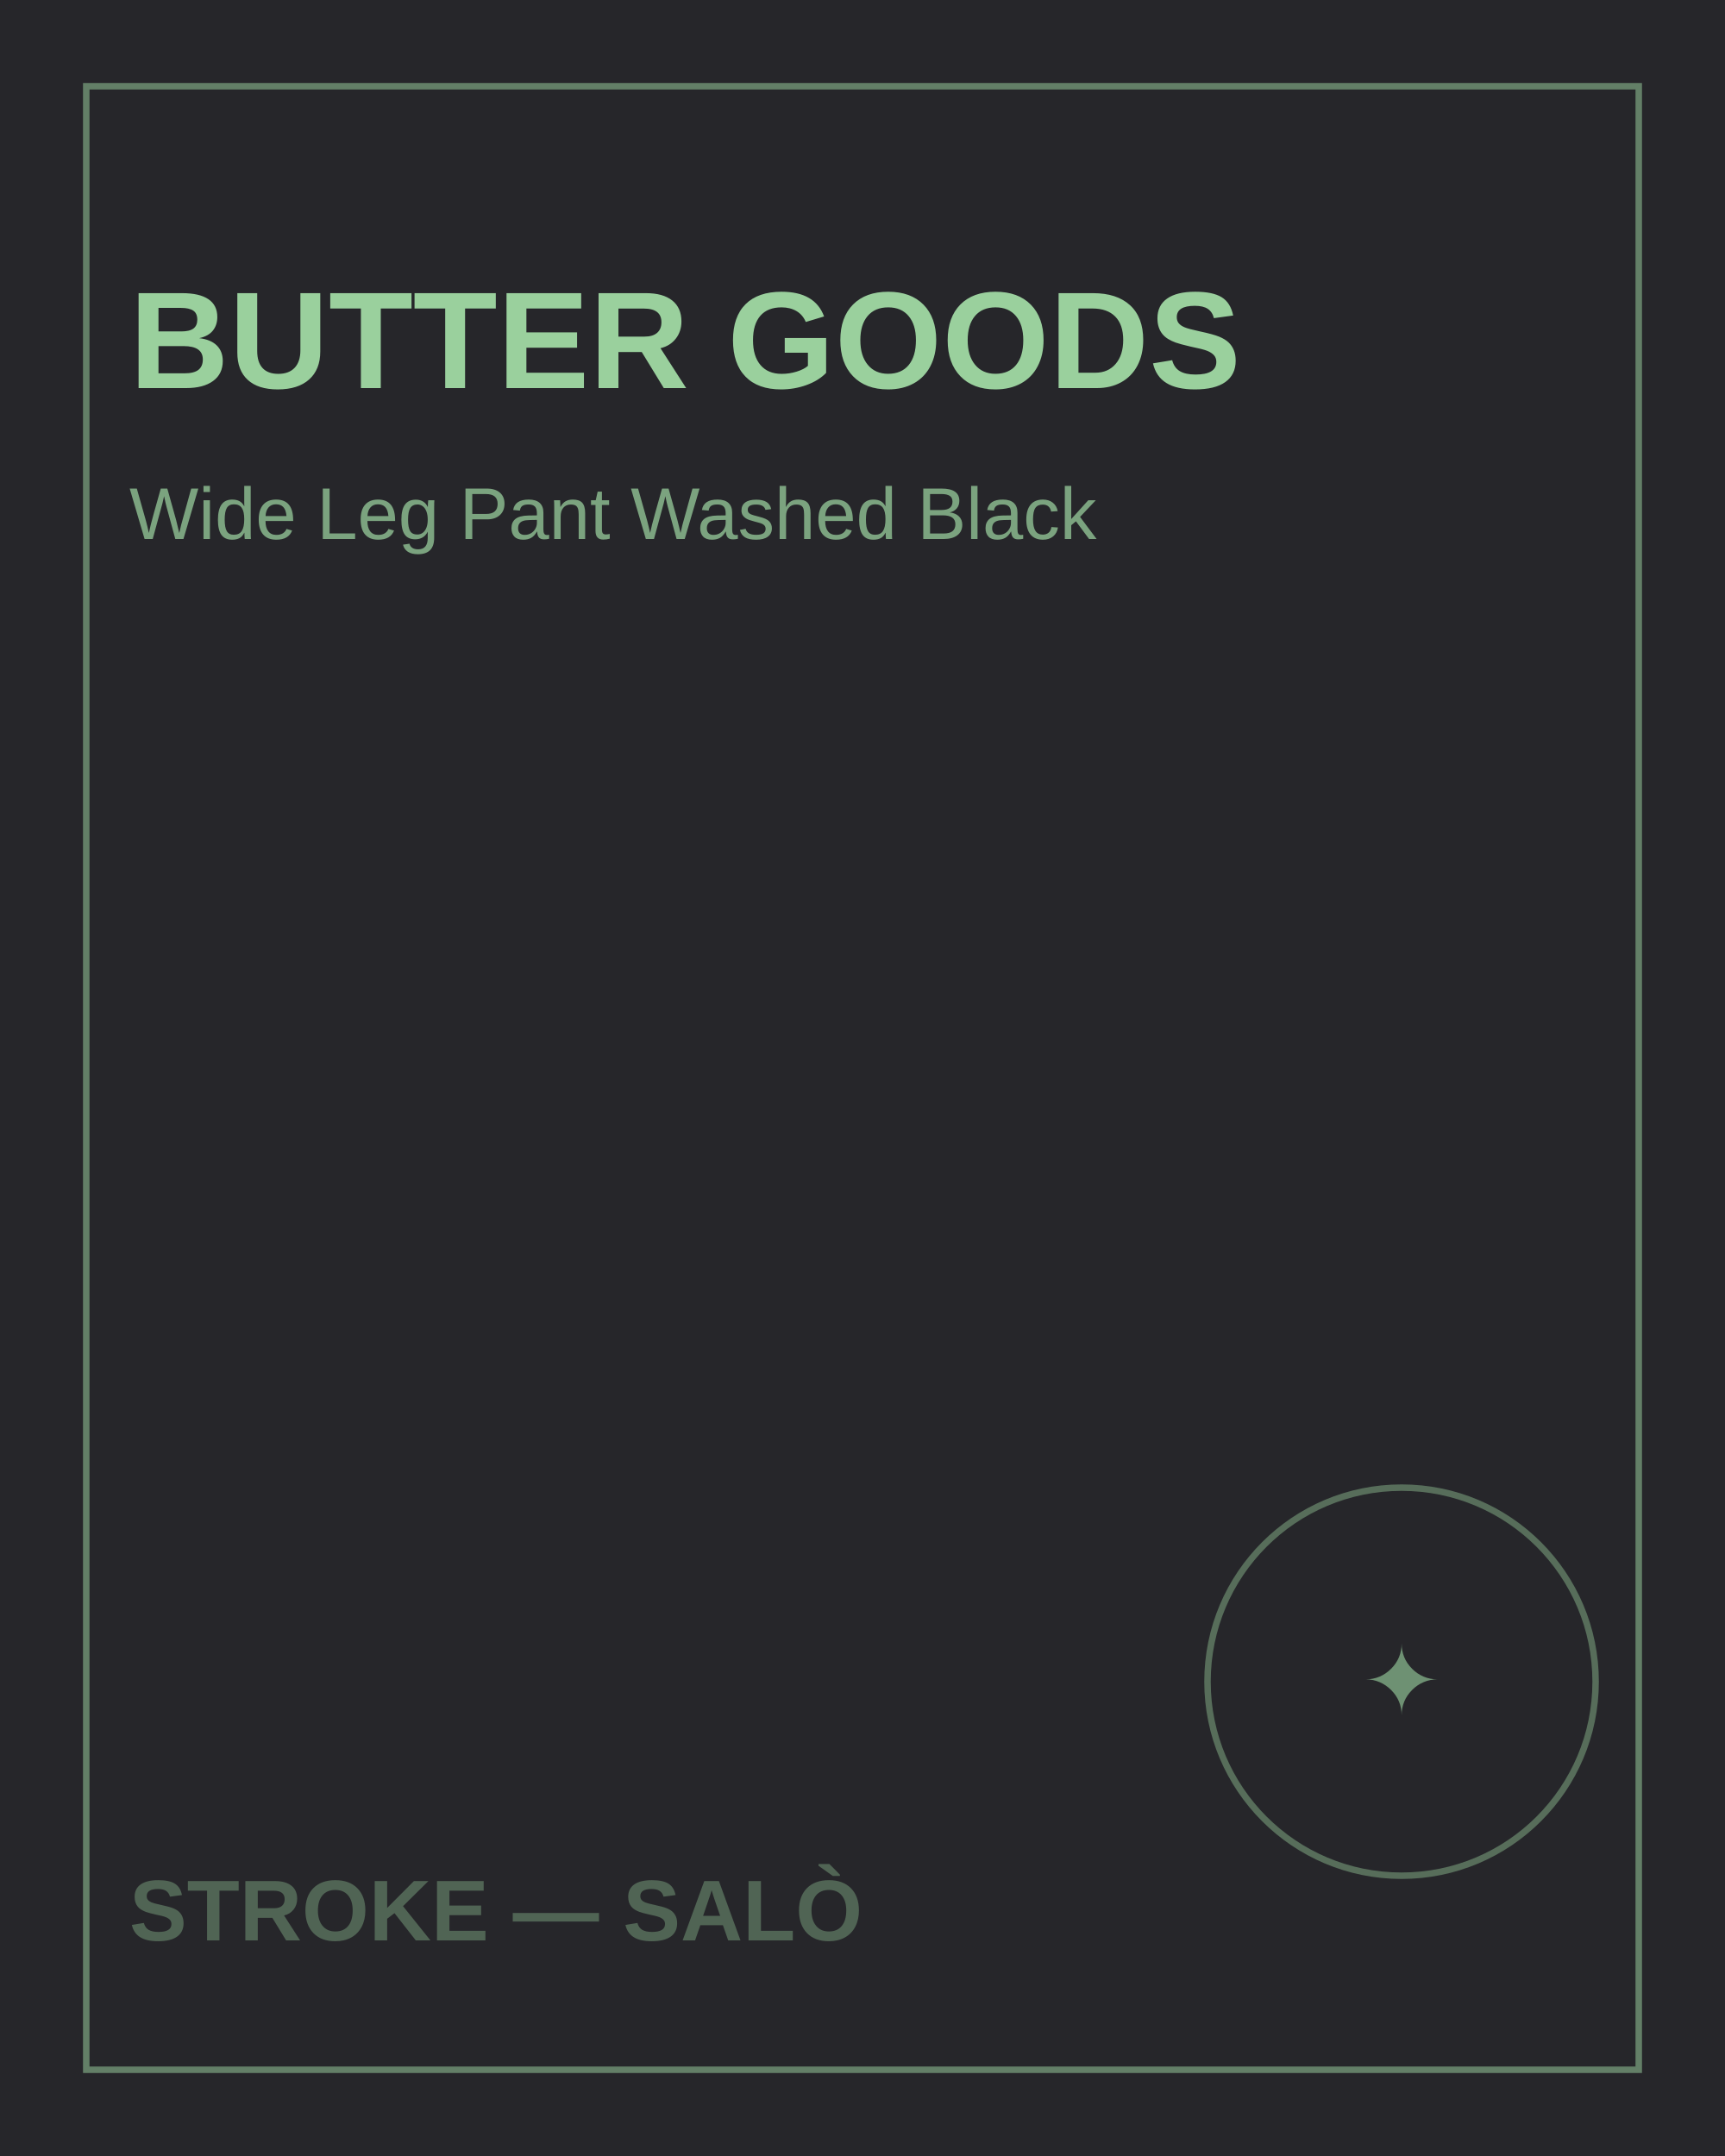
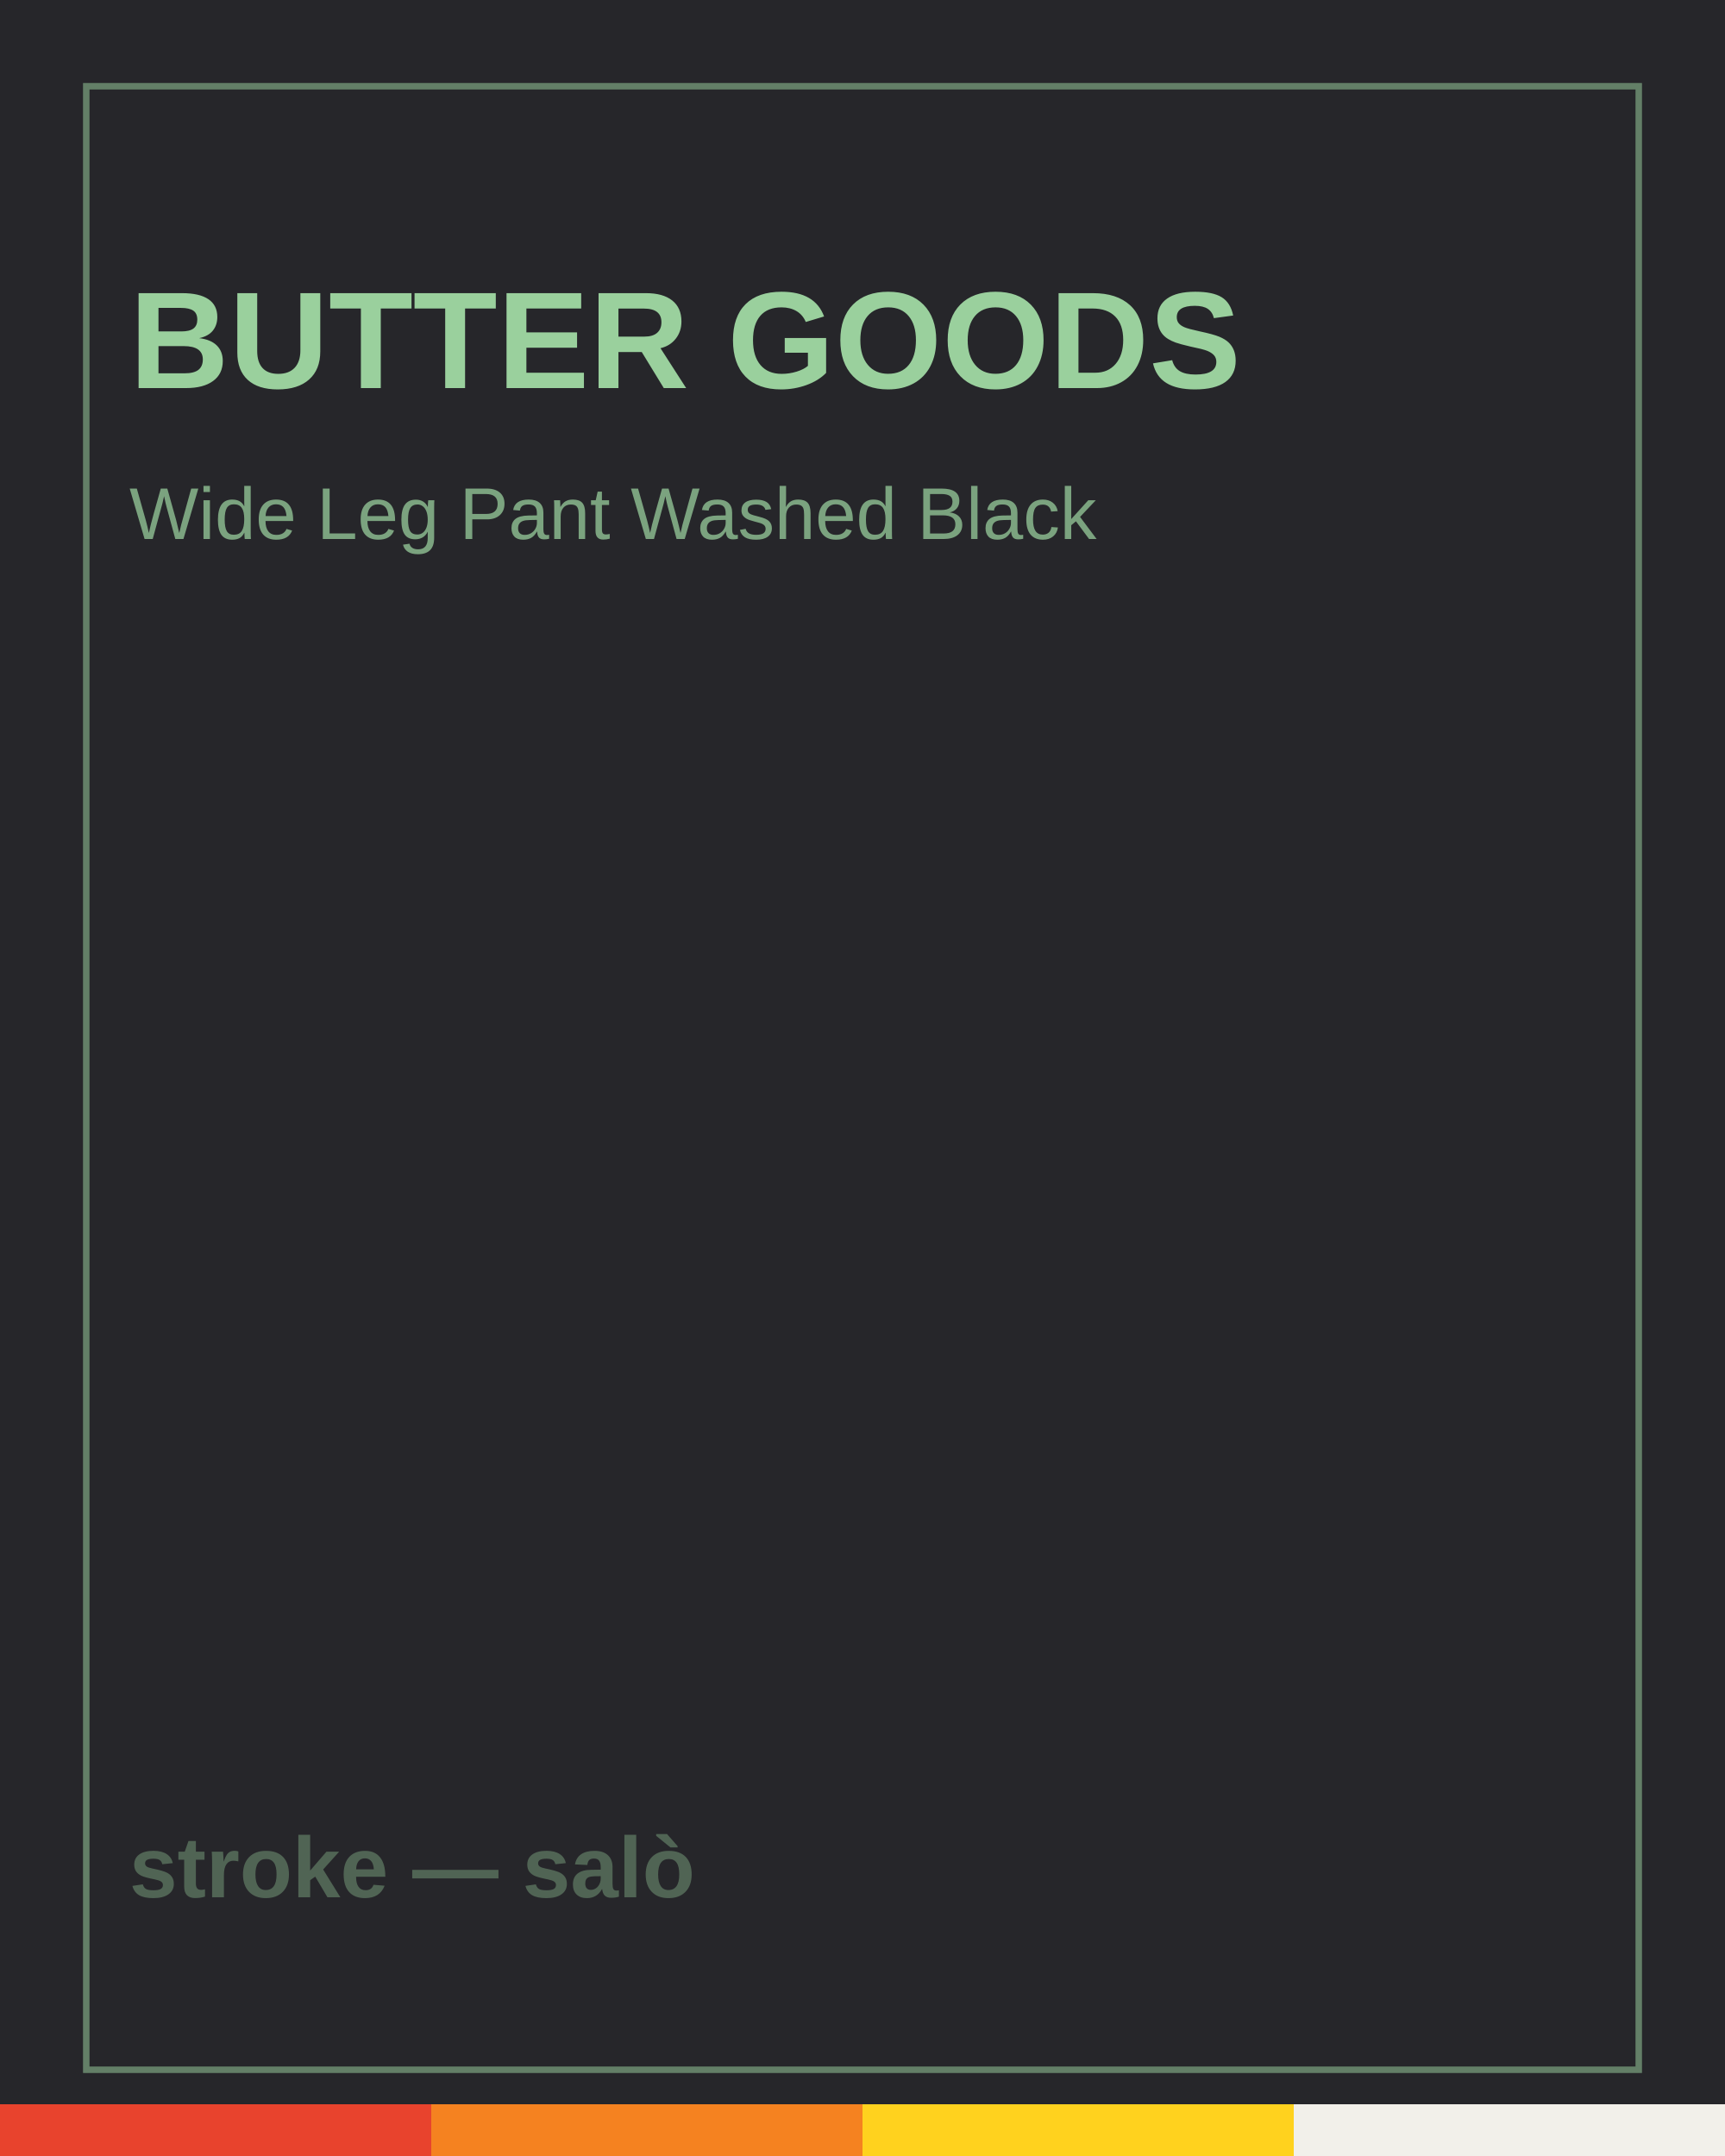
<svg xmlns="http://www.w3.org/2000/svg" width="800" height="1000" viewBox="0 0 800 1000">
  <rect width="800" height="1000" fill="#26262a" />
  <rect x="40" y="40" width="720" height="920" fill="none" stroke="#9fd8a3" stroke-width="3" opacity="0.5" />
  <text x="60" y="180" font-family="Arial Black, Arial, sans-serif" font-size="64" font-weight="900" fill="#9fd8a3" opacity="0.95">BUTTER GOODS</text>
  <text x="60" y="250" font-family="Arial, sans-serif" font-size="34" fill="#9fd8a3" opacity="0.7">Wide Leg Pant Washed Black</text>
-   <text x="60" y="900" font-family="Arial Black, Arial, sans-serif" font-size="40" font-weight="900" fill="#9fd8a3" opacity="0.35">STROKE — SALÒ</text>
-   <circle cx="650" cy="780" r="90" fill="none" stroke="#9fd8a3" stroke-width="3" opacity="0.4" />
-   <text x="650" y="795" text-anchor="middle" font-family="Arial Black, Arial, sans-serif" font-size="44" font-weight="900" fill="#9fd8a3" opacity="0.6">✦</text>
+   <text x="60" y="880" font-family="Arial Black, Arial, sans-serif" font-size="40" font-weight="900" fill="#9fd8a3" opacity="0.35">stroke — salò</text>
+   <rect x="0" y="976" width="200" height="24" fill="#e8432d" />
+   <rect x="200" y="976" width="200" height="24" fill="#f58220" />
+   <rect x="400" y="976" width="200" height="24" fill="#ffd21e" />
+   <rect x="600" y="976" width="200" height="24" fill="#f2f0ea" />
</svg>
